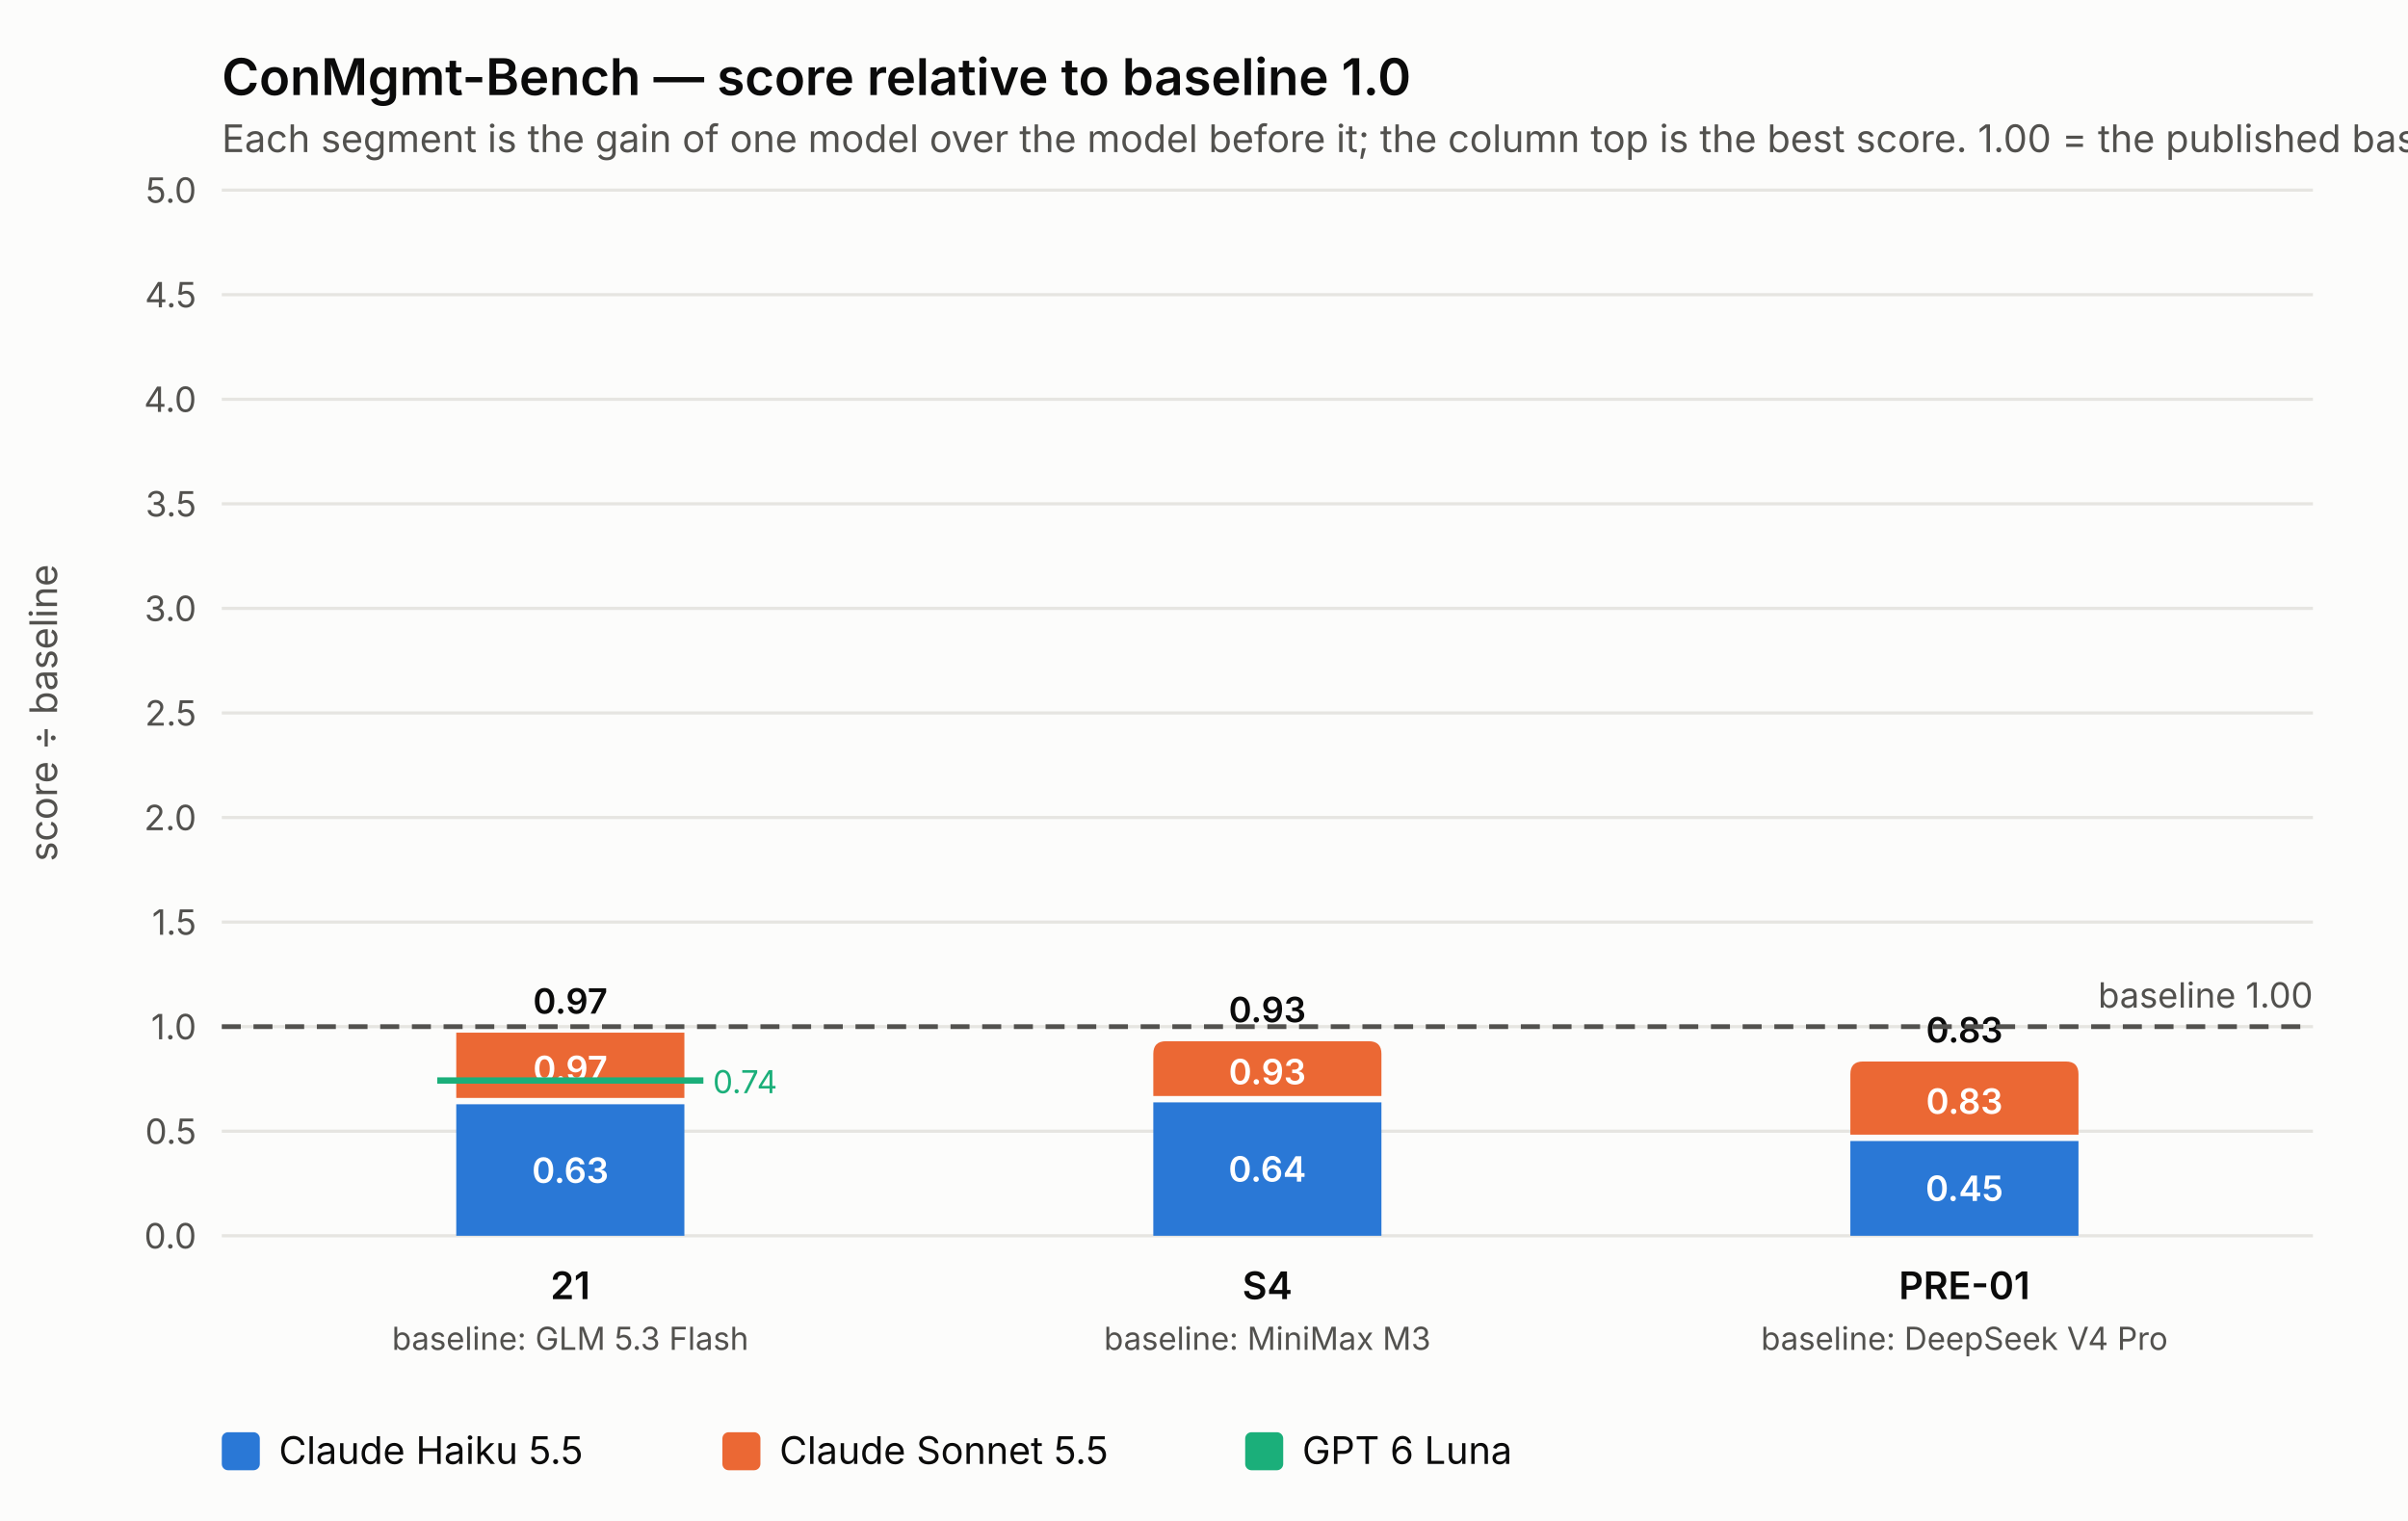
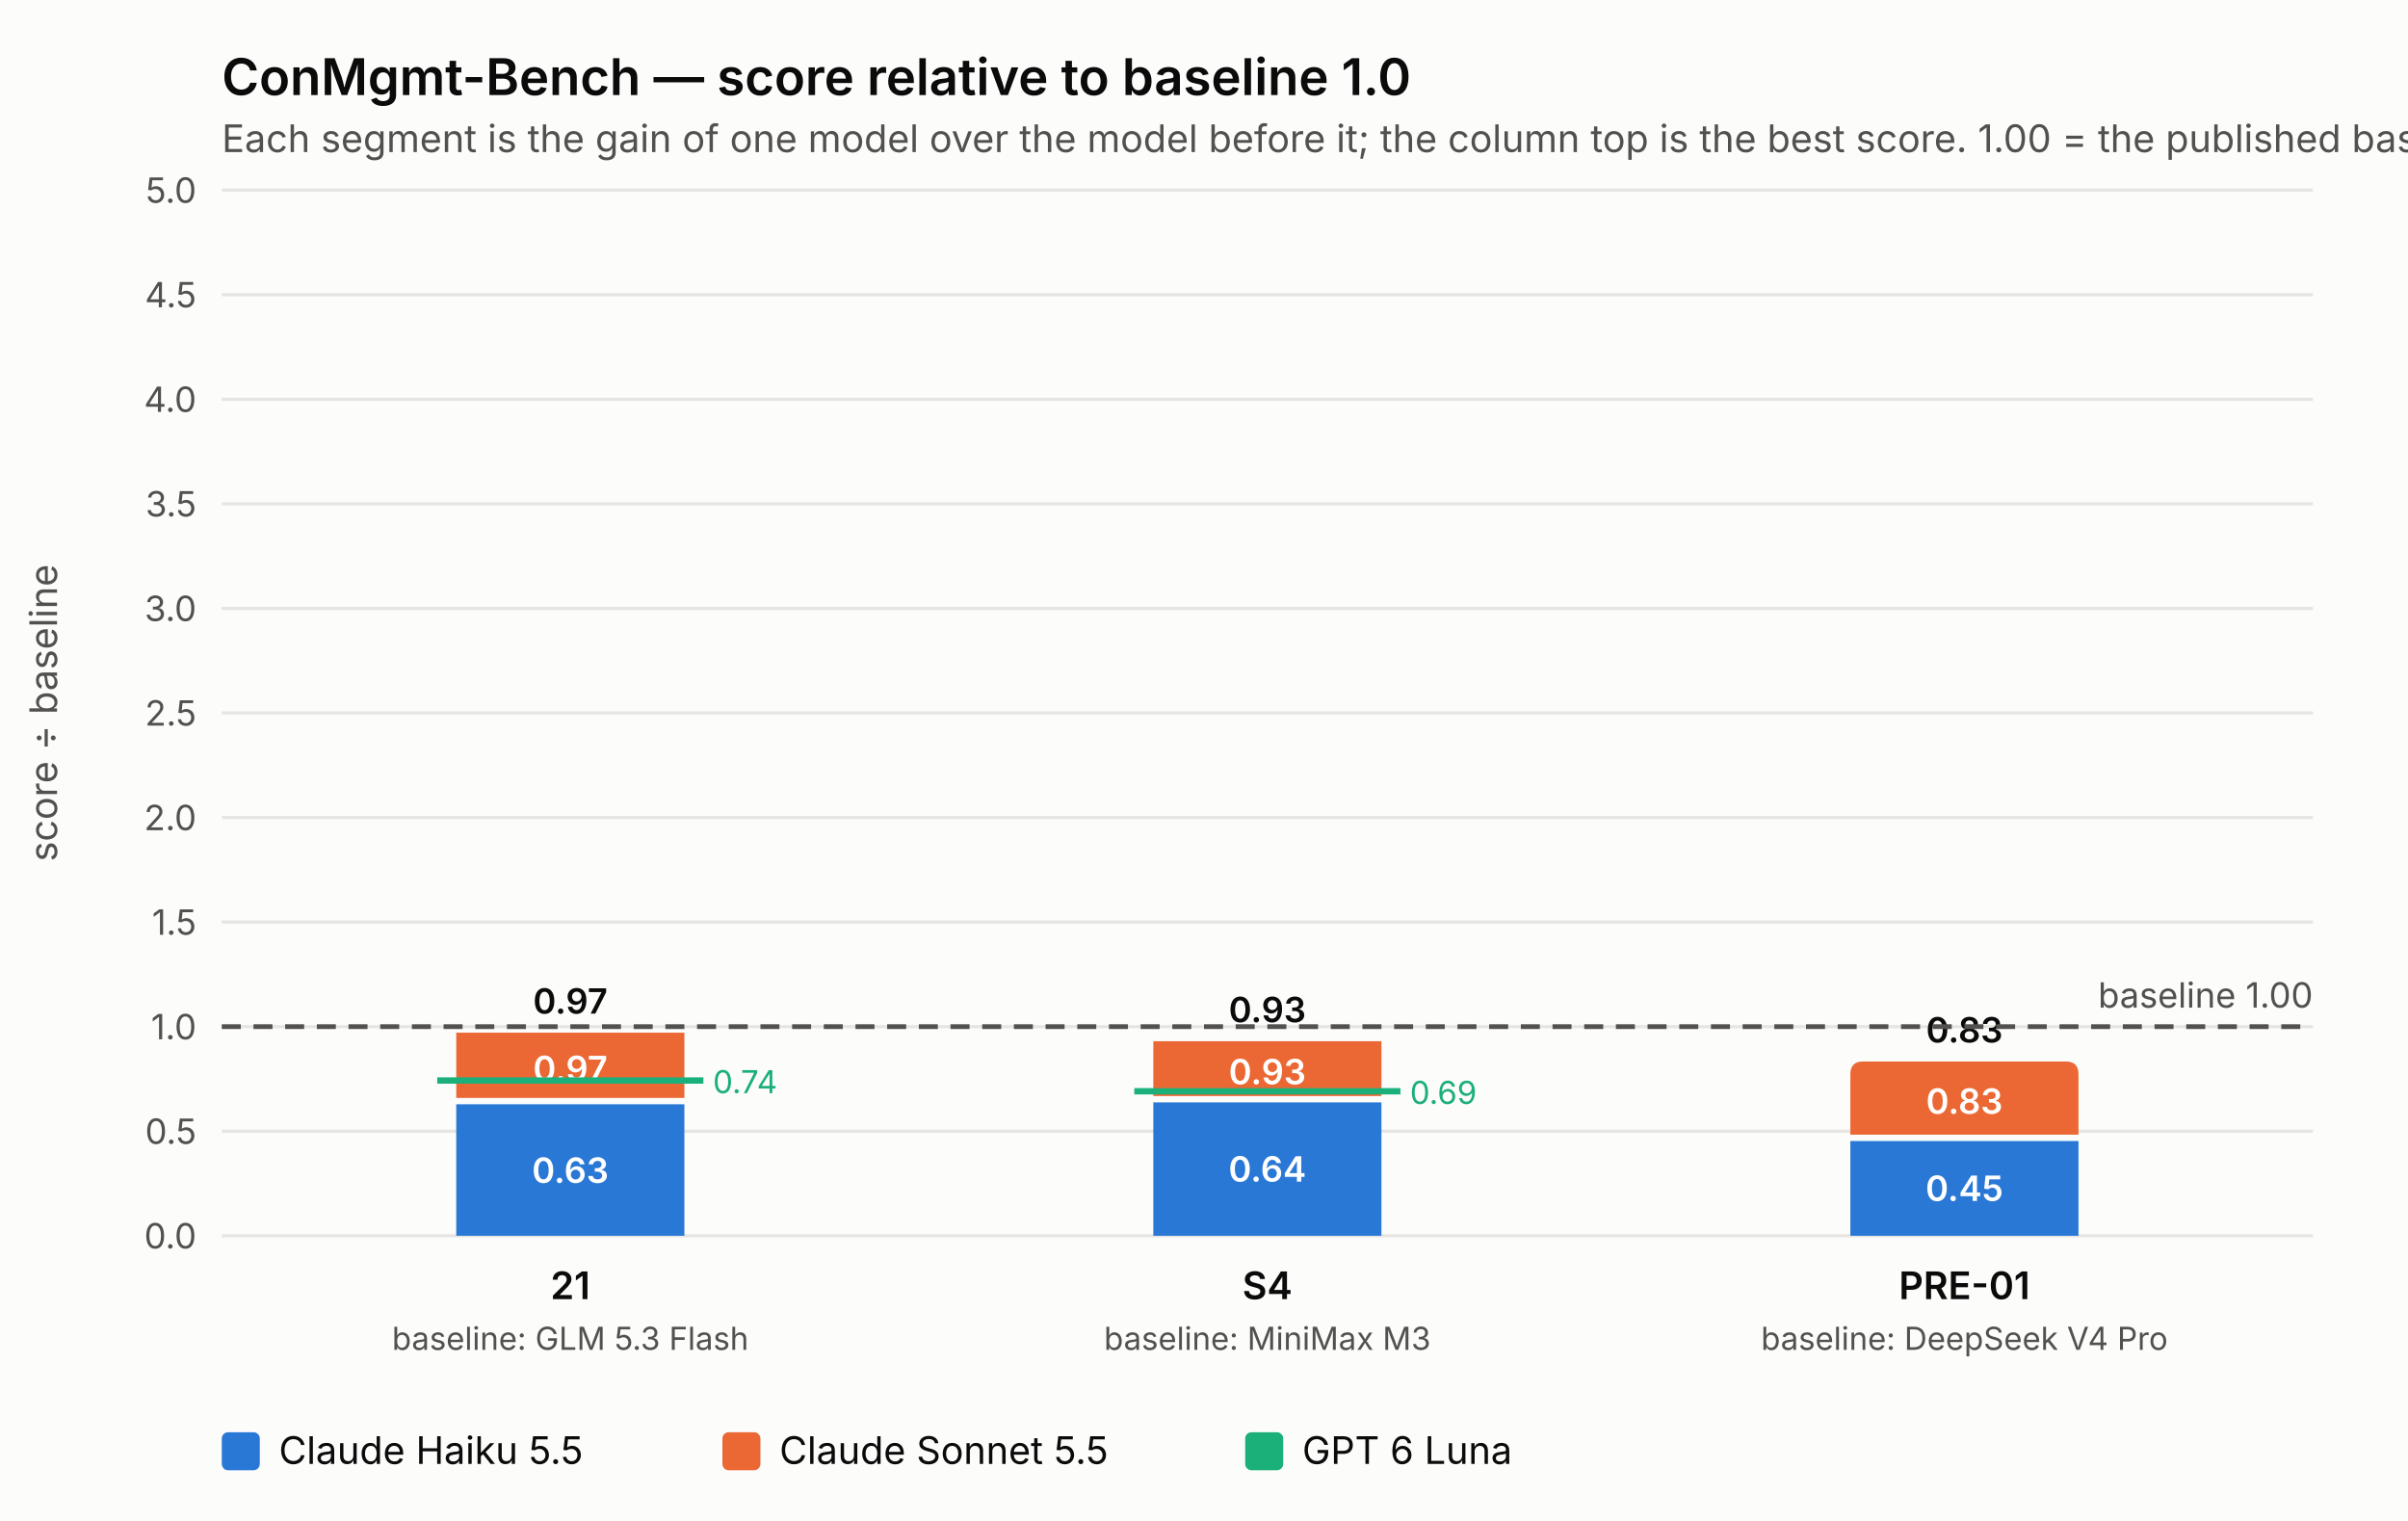
<svg xmlns="http://www.w3.org/2000/svg" width="760" height="480" viewBox="0 0 760 480" font-family="Inter, Segoe UI, Arial, sans-serif">
  <rect width="760" height="480" fill="#fcfcfb" />
  <text x="70" y="30" font-size="16" font-weight="600" fill="#0b0b0b">ConMgmt-Bench — score relative to baseline 1.0</text>
  <text x="70" y="48" font-size="12" fill="#52514e">Each segment is the gain of one model over the model before it; the column top is the best score. 1.00 = the published baseline for that scenario.</text>
  <line x1="70" x2="730" y1="390.0" y2="390.0" stroke="#e6e5e1" stroke-width="1" />
  <text x="62" y="394.0" font-size="11" text-anchor="end" fill="#52514e">0.0</text>
  <line x1="70" x2="730" y1="357.0" y2="357.0" stroke="#e6e5e1" stroke-width="1" />
  <text x="62" y="361.0" font-size="11" text-anchor="end" fill="#52514e">0.5</text>
  <line x1="70" x2="730" y1="324.0" y2="324.0" stroke="#e6e5e1" stroke-width="1" />
  <text x="62" y="328.0" font-size="11" text-anchor="end" fill="#52514e">1.0</text>
  <line x1="70" x2="730" y1="291.0" y2="291.0" stroke="#e6e5e1" stroke-width="1" />
  <text x="62" y="295.0" font-size="11" text-anchor="end" fill="#52514e">1.5</text>
  <line x1="70" x2="730" y1="258.0" y2="258.0" stroke="#e6e5e1" stroke-width="1" />
  <text x="62" y="262.0" font-size="11" text-anchor="end" fill="#52514e">2.0</text>
  <line x1="70" x2="730" y1="225.0" y2="225.0" stroke="#e6e5e1" stroke-width="1" />
  <text x="62" y="229.0" font-size="11" text-anchor="end" fill="#52514e">2.5</text>
  <line x1="70" x2="730" y1="192.0" y2="192.0" stroke="#e6e5e1" stroke-width="1" />
  <text x="62" y="196.0" font-size="11" text-anchor="end" fill="#52514e">3.0</text>
  <line x1="70" x2="730" y1="159.0" y2="159.0" stroke="#e6e5e1" stroke-width="1" />
  <text x="62" y="163.0" font-size="11" text-anchor="end" fill="#52514e">3.5</text>
  <line x1="70" x2="730" y1="126.0" y2="126.0" stroke="#e6e5e1" stroke-width="1" />
  <text x="62" y="130.0" font-size="11" text-anchor="end" fill="#52514e">4.0</text>
  <line x1="70" x2="730" y1="93.0" y2="93.0" stroke="#e6e5e1" stroke-width="1" />
  <text x="62" y="97.0" font-size="11" text-anchor="end" fill="#52514e">4.5</text>
  <line x1="70" x2="730" y1="60.0" y2="60.0" stroke="#e6e5e1" stroke-width="1" />
  <text x="62" y="64.0" font-size="11" text-anchor="end" fill="#52514e">5.0</text>
  <text transform="translate(18,225) rotate(-90)" font-size="12" text-anchor="middle" fill="#52514e">score ÷ baseline</text>
  <path d="M144.0,390.0 v-41.5 q0,0 0,0 h72.0 q0,0 0,0 v41.5 z" fill="#2a78d6" />
  <text x="180.0" y="373.3" font-size="11" font-weight="600" text-anchor="middle" fill="#ffffff">0.63</text>
  <path d="M144.0,346.5 v-20.6 q0,0 0,0 h72.0 q0,0 0,0 v20.6 z" fill="#eb6834" />
  <text x="180.0" y="341.2" font-size="11" font-weight="600" text-anchor="middle" fill="#ffffff">0.97</text>
  <line x1="138.0" x2="222.0" y1="341.0" y2="341.0" stroke="#1baf7a" stroke-width="2" />
  <text x="225.0" y="345.0" font-size="10" fill="#1baf7a">0.74</text>
  <text x="180.0" y="319.9" font-size="11" font-weight="600" text-anchor="middle" fill="#0b0b0b">0.97</text>
  <text x="180.0" y="410" font-size="12" font-weight="600" text-anchor="middle" fill="#0b0b0b">21</text>
  <text x="180.0" y="426" font-size="10" text-anchor="middle" fill="#52514e">baseline: GLM 5.3 Flash</text>
  <path d="M364.0,390.0 v-42.1 q0,0 0,0 h72.0 q0,0 0,0 v42.1 z" fill="#2a78d6" />
  <text x="400.0" y="372.9" font-size="11" font-weight="600" text-anchor="middle" fill="#ffffff">0.64</text>
-   <path d="M364.0,345.9 v-13.3 q0,-4 4,-4 h64.0 q4,0 4,4 v13.3 z" fill="#eb6834" />
+   <path d="M364.0,345.9 v-17.3 q0,0 0,0 h72.0 q0,0 0,0 v17.3 z" fill="#eb6834" />
  <text x="400.0" y="342.2" font-size="11" font-weight="600" text-anchor="middle" fill="#ffffff">0.93</text>
+   <line x1="358.0" x2="442.0" y1="344.4" y2="344.4" stroke="#1baf7a" stroke-width="2" />
+   <text x="445.0" y="348.4" font-size="10" fill="#1baf7a">0.69</text>
  <text x="400.0" y="322.6" font-size="11" font-weight="600" text-anchor="middle" fill="#0b0b0b">0.93</text>
  <text x="400.0" y="410" font-size="12" font-weight="600" text-anchor="middle" fill="#0b0b0b">S4</text>
  <text x="400.0" y="426" font-size="10" text-anchor="middle" fill="#52514e">baseline: MiniMax M3</text>
  <path d="M584.0,390.0 v-29.9 q0,0 0,0 h72.0 q0,0 0,0 v29.9 z" fill="#2a78d6" />
  <text x="620.0" y="379.0" font-size="11" font-weight="600" text-anchor="middle" fill="#ffffff">0.45</text>
  <path d="M584.0,358.1 v-19.1 q0,-4 4,-4 h64.0 q4,0 4,4 v19.1 z" fill="#eb6834" />
  <text x="620.0" y="351.5" font-size="11" font-weight="600" text-anchor="middle" fill="#ffffff">0.83</text>
  <text x="620.0" y="329.0" font-size="11" font-weight="600" text-anchor="middle" fill="#0b0b0b">0.83</text>
  <text x="620.0" y="410" font-size="12" font-weight="600" text-anchor="middle" fill="#0b0b0b">PRE-01</text>
  <text x="620.0" y="426" font-size="10" text-anchor="middle" fill="#52514e">baseline: DeepSeek V4 Pro</text>
  <line x1="70" x2="730" y1="324.0" y2="324.0" stroke="#52514e" stroke-width="1.5" stroke-dasharray="6 4" />
  <text x="730" y="318.0" font-size="11" text-anchor="end" fill="#52514e">baseline 1.00</text>
  <rect x="70" y="452" width="12" height="12" rx="2" fill="#2a78d6" />
  <text x="88" y="462" font-size="12" fill="#0b0b0b">Claude Haiku 5.5</text>
  <rect x="228" y="452" width="12" height="12" rx="2" fill="#eb6834" />
  <text x="246" y="462" font-size="12" fill="#0b0b0b">Claude Sonnet 5.5</text>
  <rect x="393" y="452" width="12" height="12" rx="2" fill="#1baf7a" />
  <text x="411" y="462" font-size="12" fill="#0b0b0b">GPT 6 Luna</text>
</svg>
